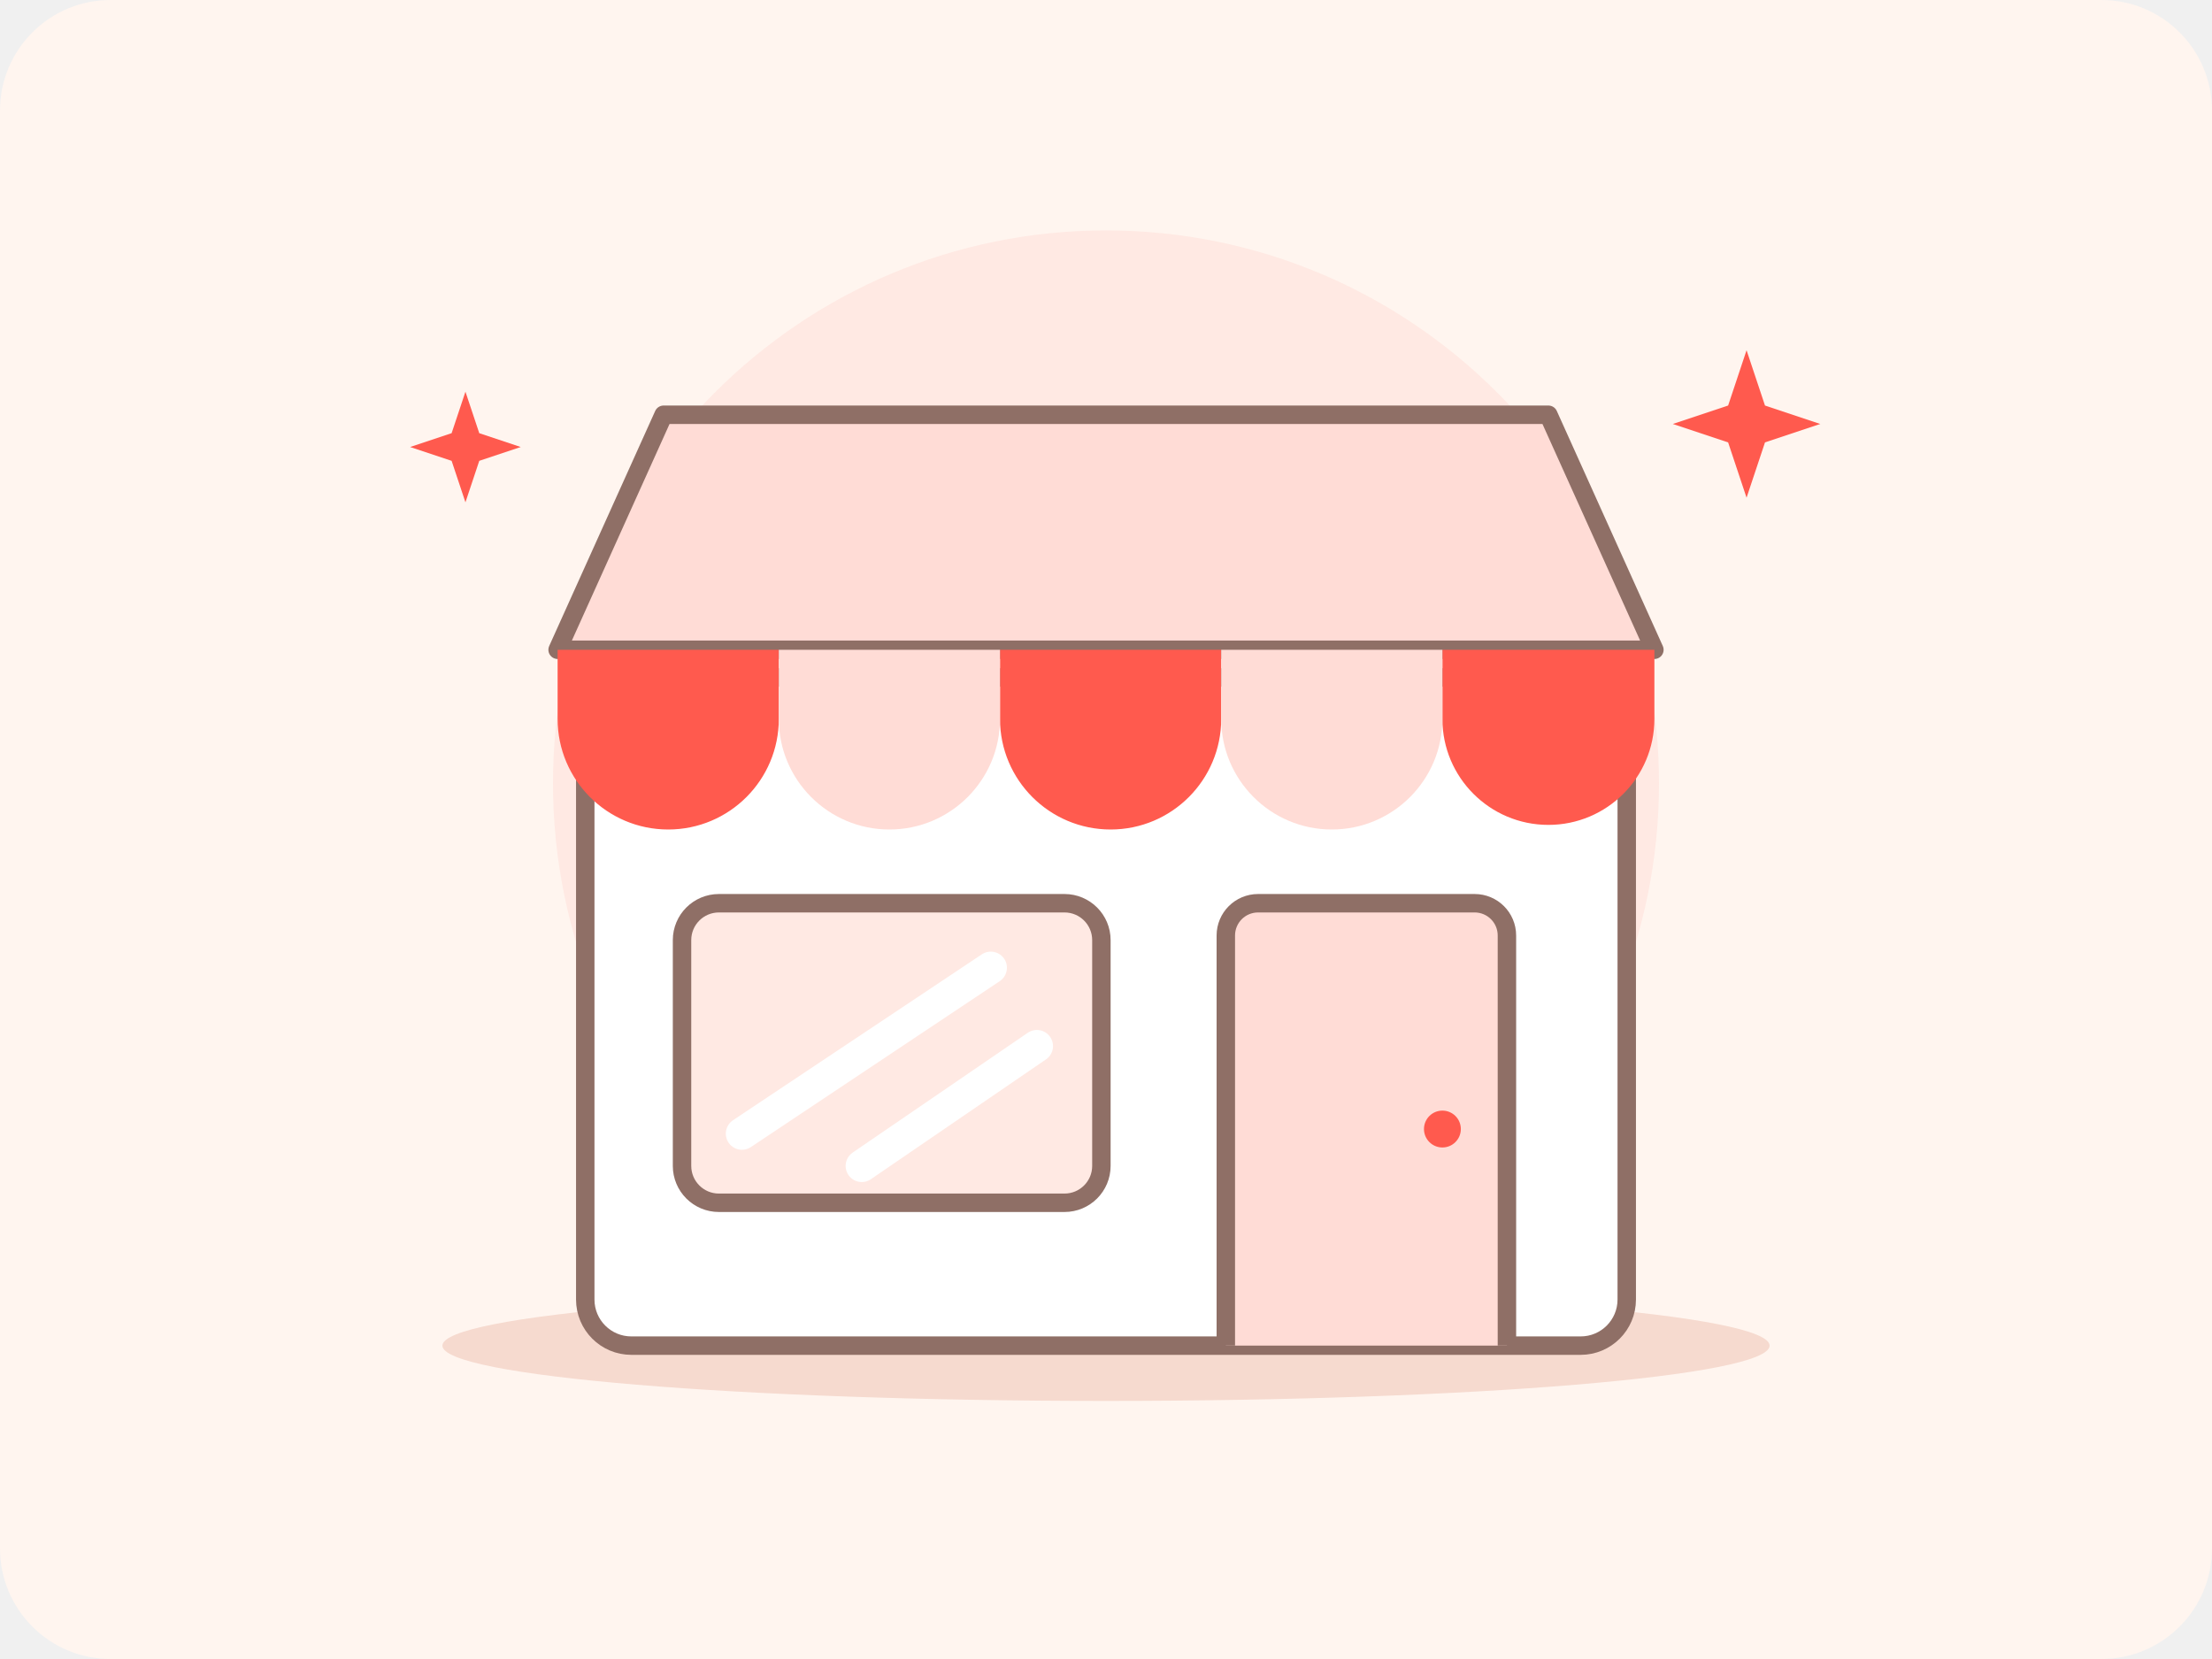
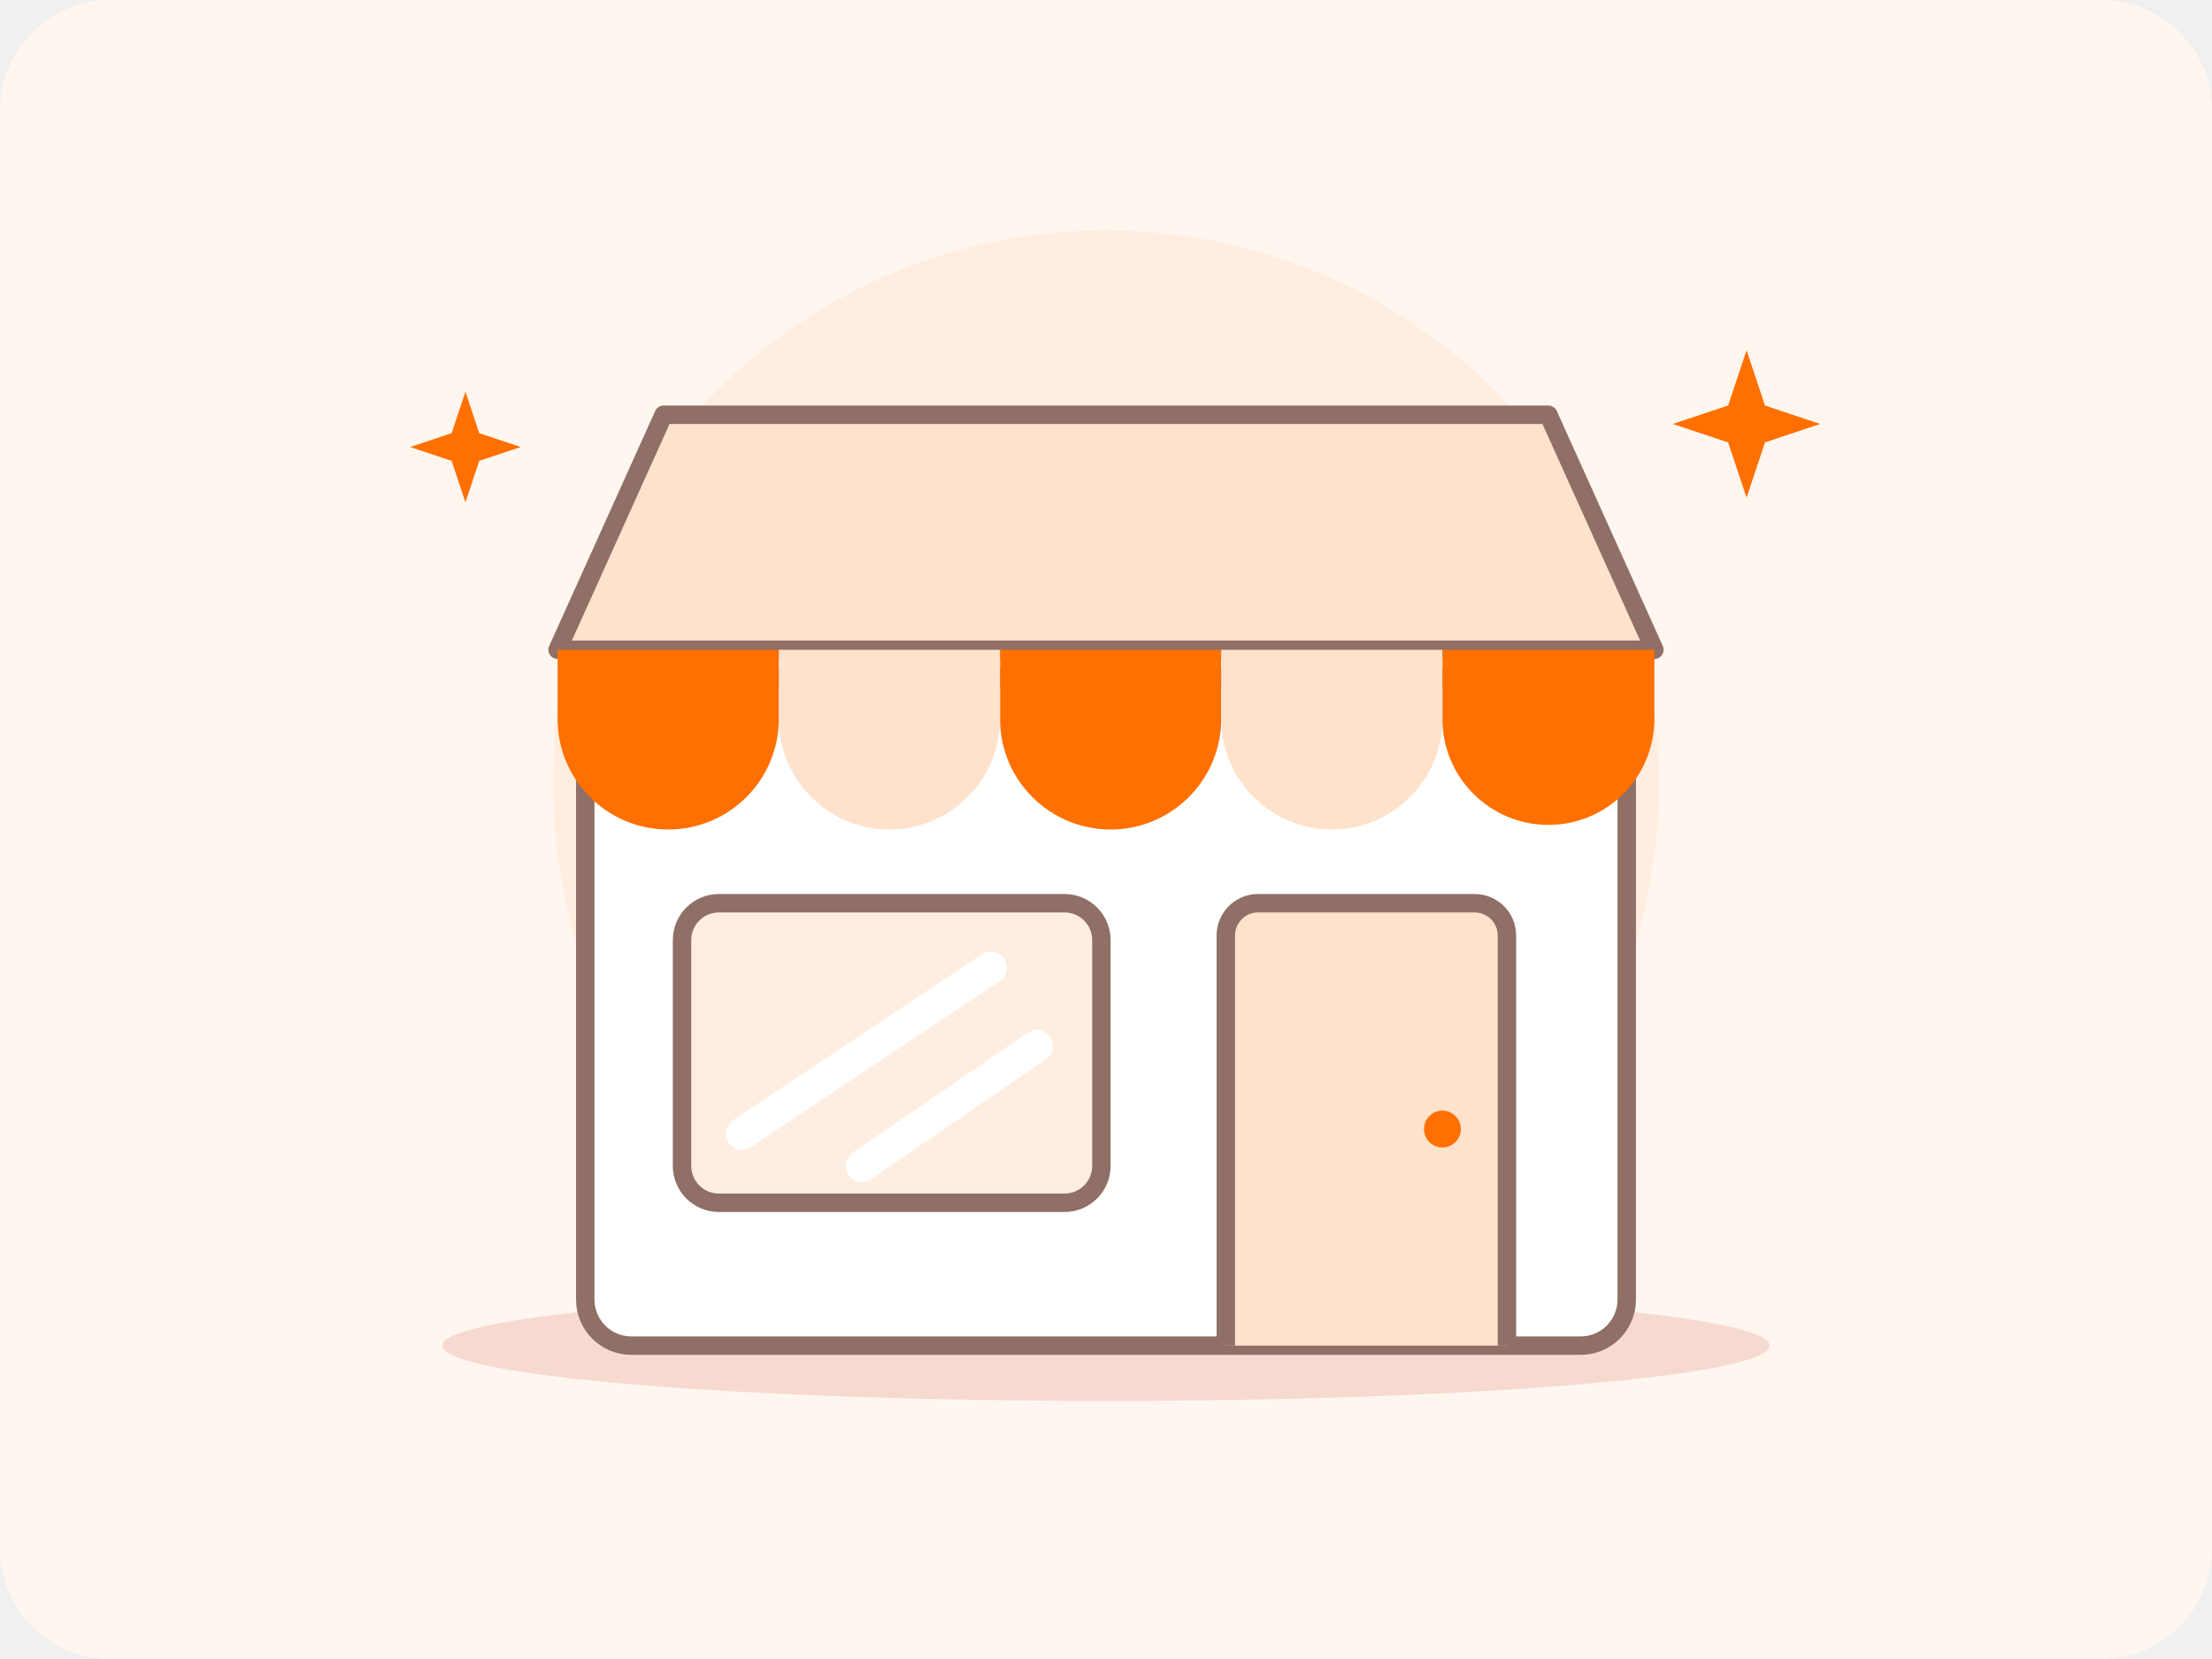
<svg xmlns="http://www.w3.org/2000/svg" width="480" height="360" viewBox="0 0 480 360" fill="none">
-   <rect width="480" height="360" rx="24" fill="#FFF5EF" />
-   <circle cx="240" cy="170" r="120" fill="#FFE9E3" />
+   <rect width="480" height="360" rx="24" fill="#FFF6F0" />
+   <circle cx="240" cy="170" r="120" fill="#FFEEE0" />
  <ellipse cx="240" cy="292" rx="144" ry="12" fill="#F6DACF" />
  <path d="M127 147h226v135a10 10 0 0 1-10 10H137a10 10 0 0 1-10-10V147Z" fill="#FFF" stroke="#8F6F66" stroke-width="4" />
-   <path d="m121 141 23-51h192l23 51H121Z" fill="#FFDCD6" stroke="#8F6F66" stroke-width="4" stroke-linejoin="round" />
-   <path d="M121 141h48v15a24 24 0 0 1-48 0v-15Zm96 0h48v15a24 24 0 0 1-48 0v-15Zm96 0h46v15a23 23 0 0 1-46 0v-15Z" fill="#FF5A4E" />
-   <path d="M169 141h48v15a24 24 0 0 1-48 0v-15Zm96 0h48v15a24 24 0 0 1-48 0v-15Z" fill="#FFDCD6" />
-   <rect x="148" y="196" width="91" height="65" rx="8" fill="#FFE9E3" stroke="#8F6F66" stroke-width="4" />
+   <path d="m121 141 23-51h192l23 51H121Z" fill="#FFE2CC" stroke="#8F6F66" stroke-width="4" stroke-linejoin="round" />
+   <path d="M121 141h48v15a24 24 0 0 1-48 0v-15Zm96 0h48v15a24 24 0 0 1-48 0v-15Zm96 0h46v15a23 23 0 0 1-46 0v-15Z" fill="#FF7000" />
+   <path d="M169 141h48v15a24 24 0 0 1-48 0v-15Zm96 0h48v15a24 24 0 0 1-48 0v-15Z" fill="#FFE2CC" />
+   <rect x="148" y="196" width="91" height="65" rx="8" fill="#FFEEE0" stroke="#8F6F66" stroke-width="4" />
  <path d="m161 246 54-36m-28 43 38-26" stroke="white" stroke-width="7" stroke-linecap="round" />
-   <path d="M266 292v-89a7 7 0 0 1 7-7h47a7 7 0 0 1 7 7v89" fill="#FFDCD6" stroke="#8F6F66" stroke-width="4" />
-   <circle cx="313" cy="245" r="4" fill="#FF5A4E" />
-   <path d="m379 76 4 12 12 4-12 4-4 12-4-12-12-4 12-4 4-12Zm-278 9 3 9 9 3-9 3-3 9-3-9-9-3 9-3 3-9Z" fill="#FF5A4E" />
+   <path d="M266 292v-89a7 7 0 0 1 7-7h47a7 7 0 0 1 7 7v89" fill="#FFE2CC" stroke="#8F6F66" stroke-width="4" />
+   <circle cx="313" cy="245" r="4" fill="#FF7000" />
+   <path d="m379 76 4 12 12 4-12 4-4 12-4-12-12-4 12-4 4-12Zm-278 9 3 9 9 3-9 3-3 9-3-9-9-3 9-3 3-9Z" fill="#FF7000" />
</svg>
